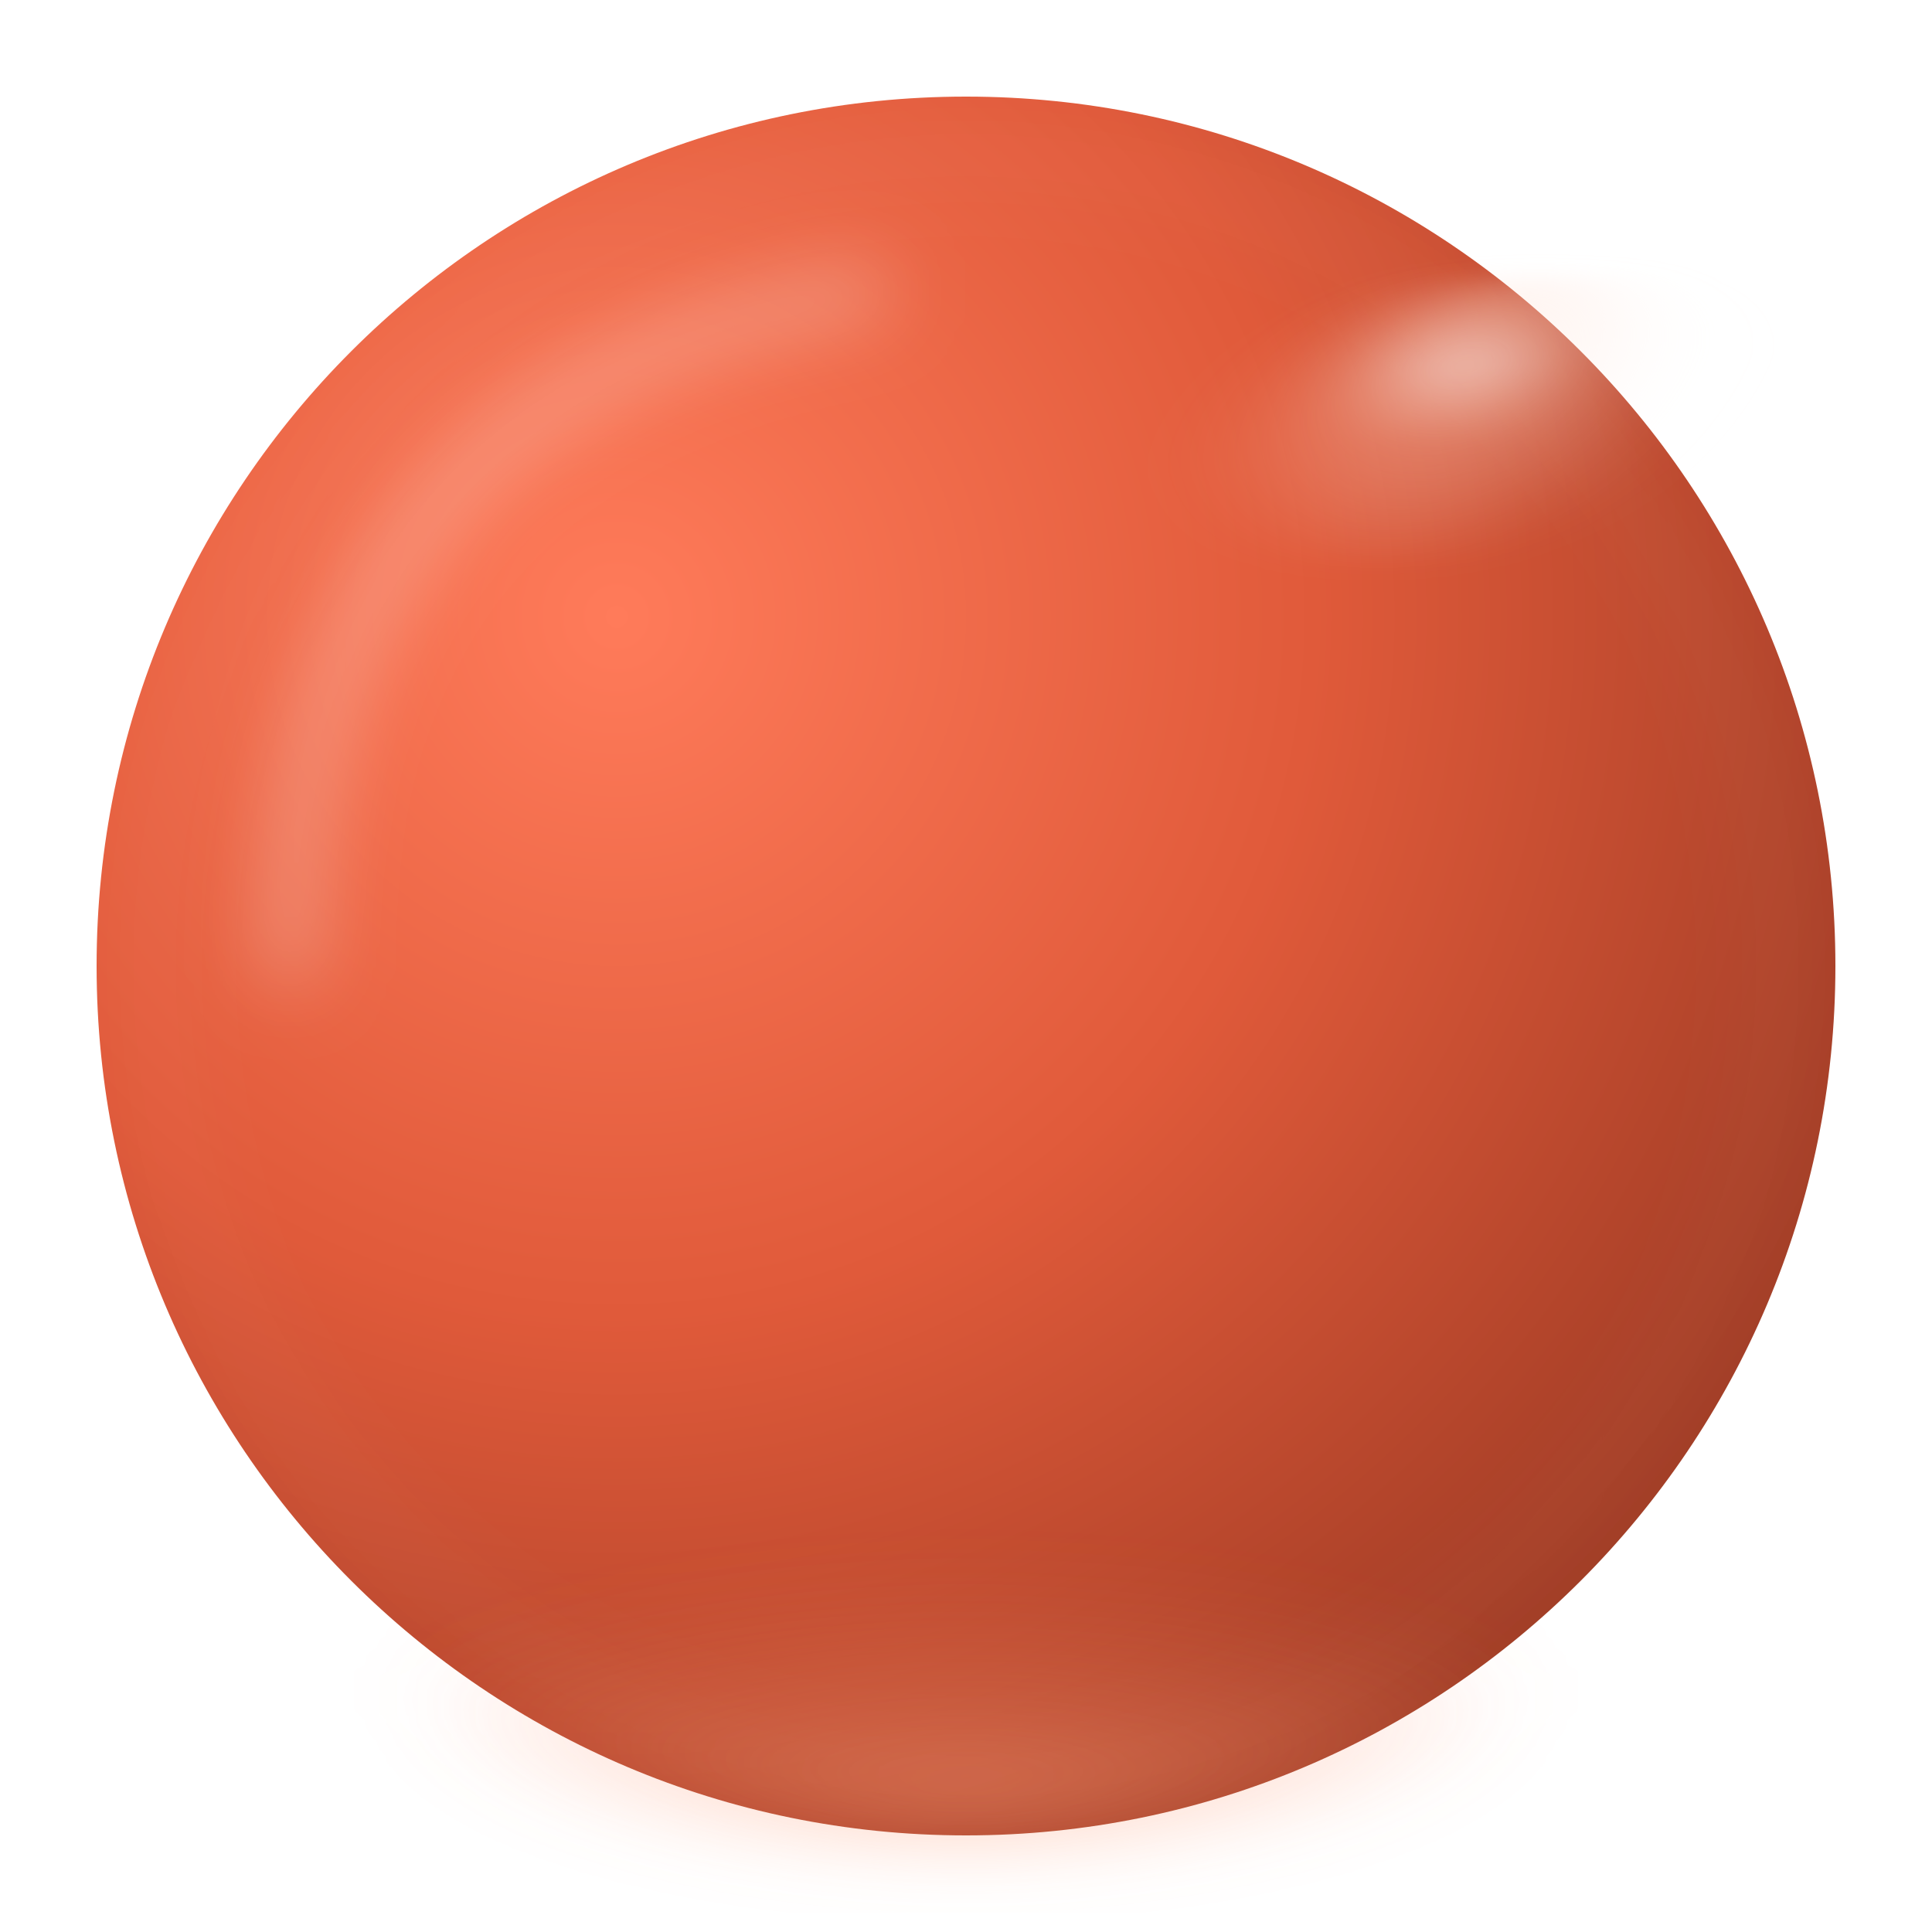
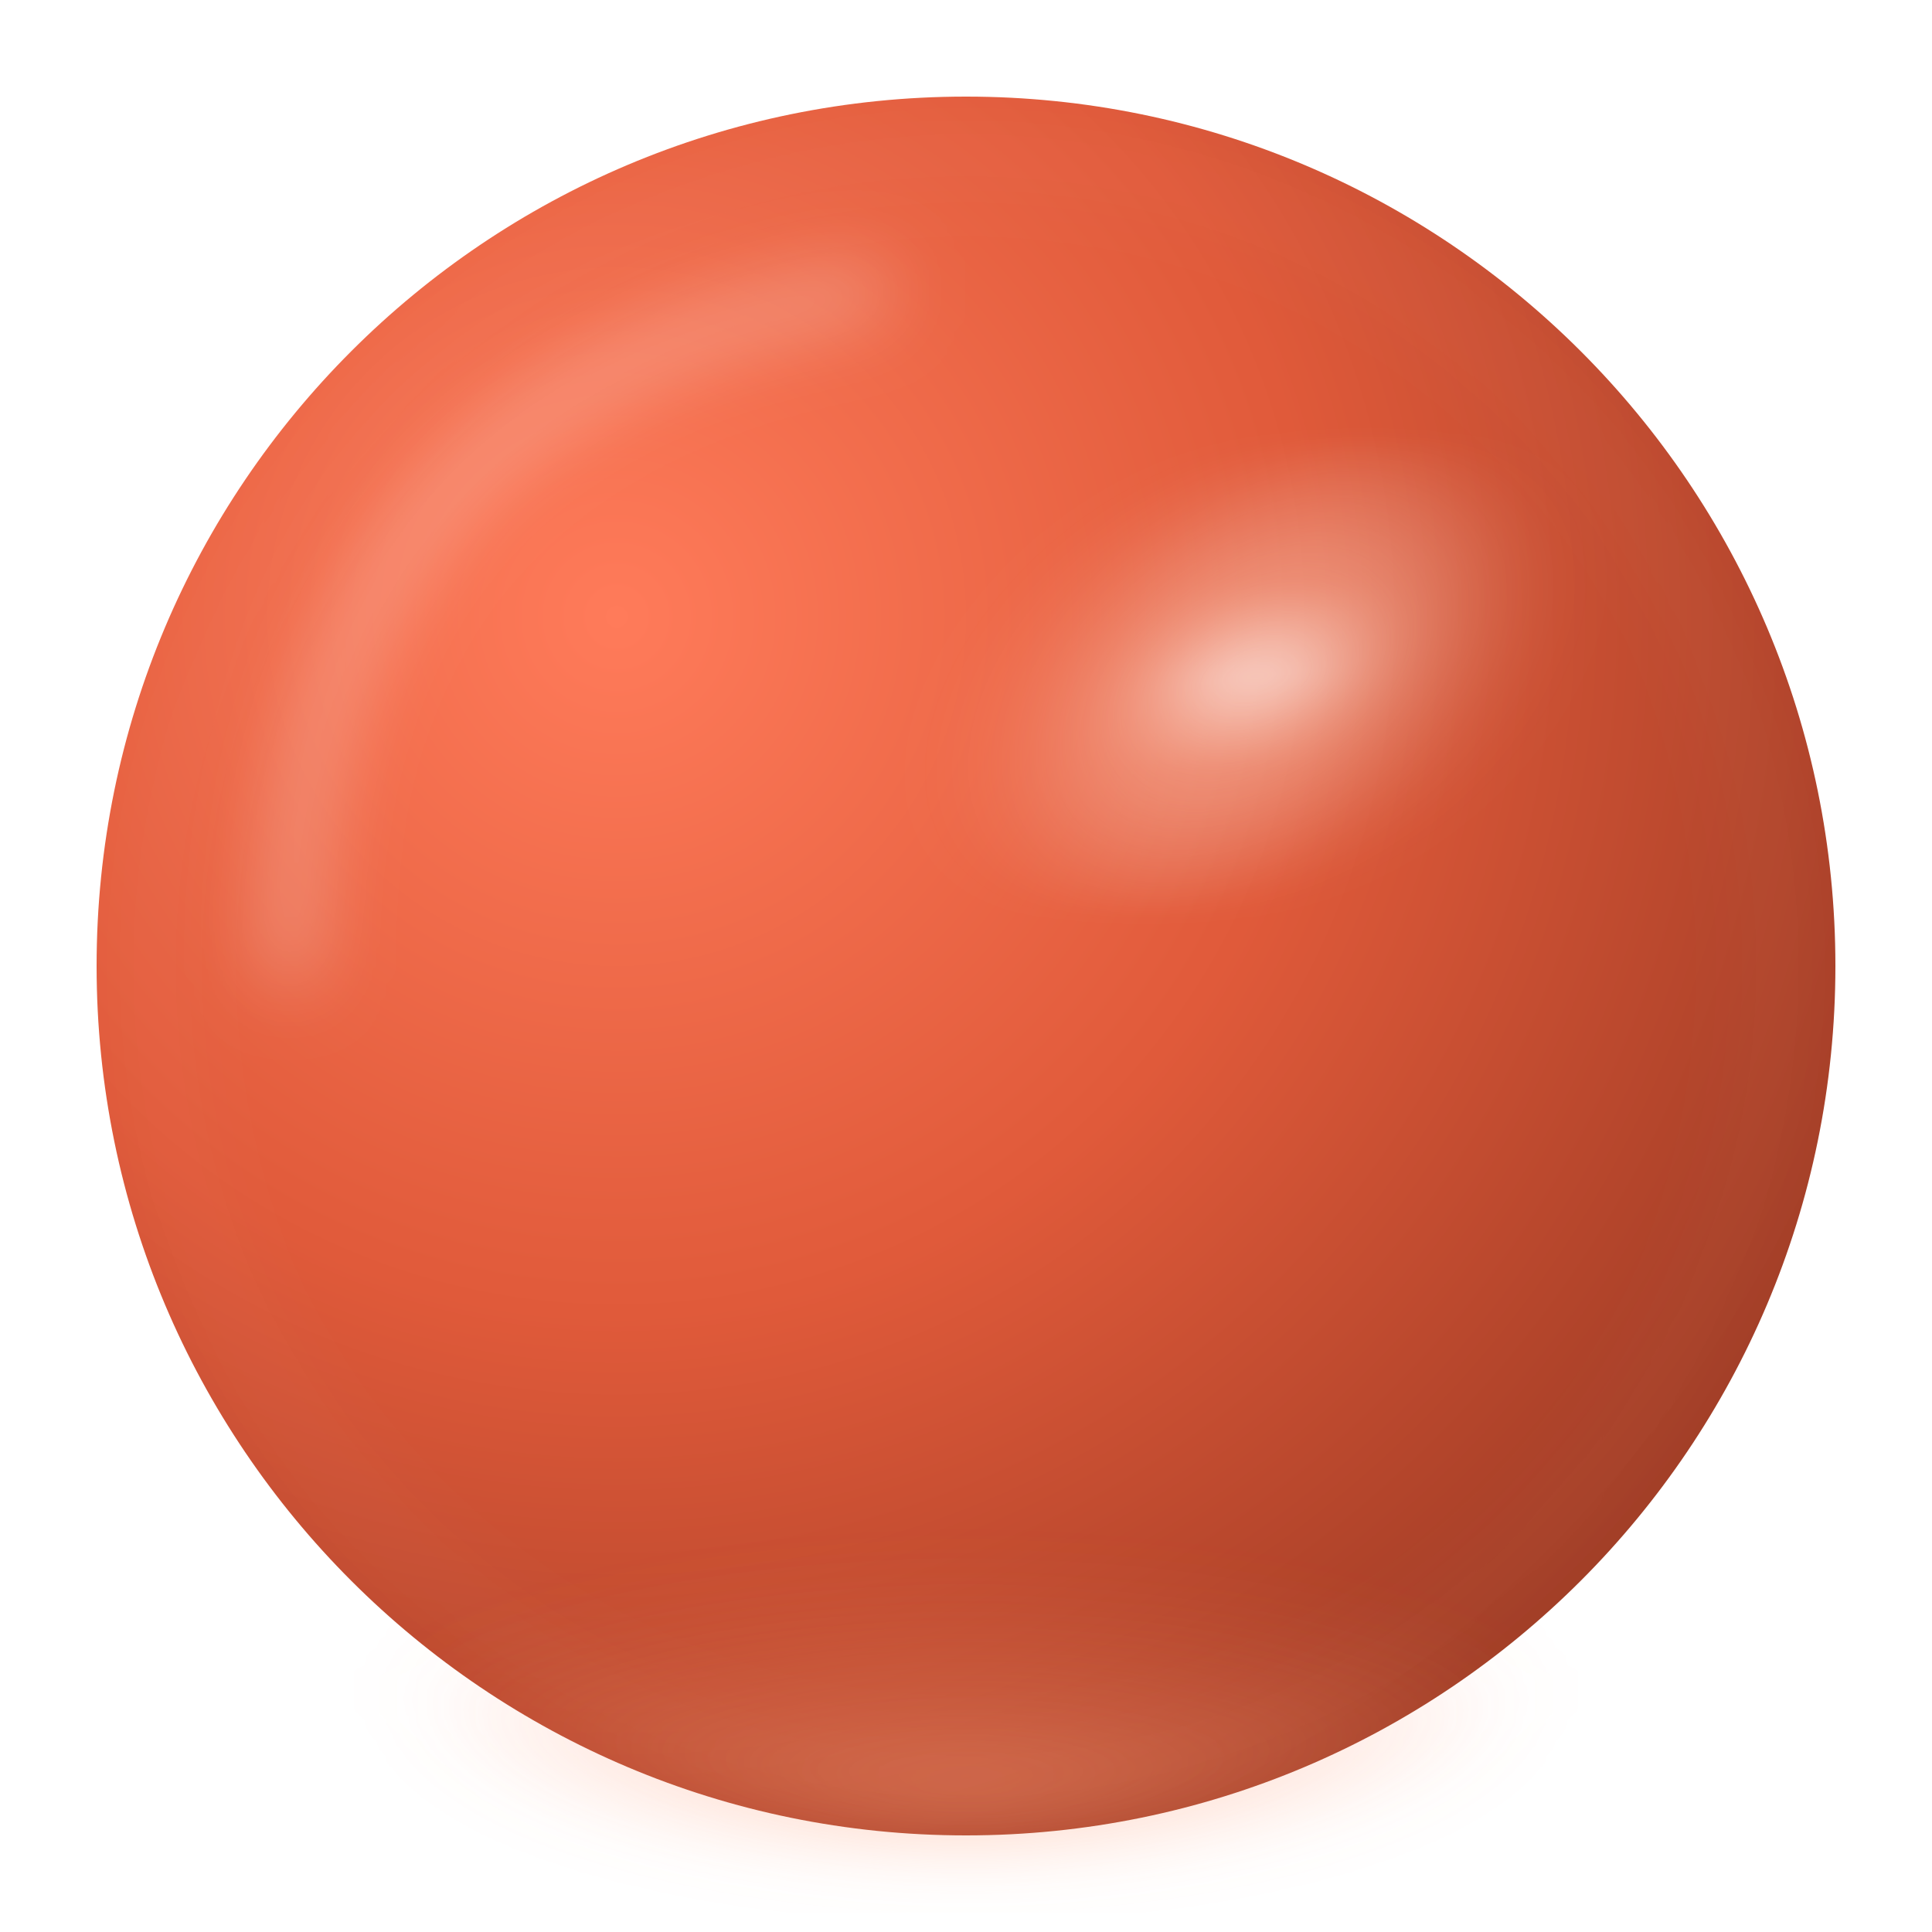
<svg xmlns="http://www.w3.org/2000/svg" viewBox="0 0 100 100">
  <defs>
    <radialGradient id="baseGrad" cx="30%" cy="30%" r="80%" fx="30%" fy="30%">
      <stop offset="0%" style="stop-color:#FF7B5A;stop-opacity:1" />
      <stop offset="50%" style="stop-color:#E05A3A;stop-opacity:1" />
      <stop offset="100%" style="stop-color:#9E3B24;stop-opacity:1" />
    </radialGradient>
-     <radialGradient id="highlight" cx="65%" cy="25%" r="50%" fx="65%" fy="25%">
-       <stop offset="0%" style="stop-color:#FFFFFF;stop-opacity:0.8" />
-       <stop offset="40%" style="stop-color:#FFDDCF;stop-opacity:0.3" />
+     <radialGradient id="highlight" cx="50%" cy="50%" r="50%" fx="50%" fy="50%">
+       <stop offset="0%" style="stop-color:#FFFFFF;stop-opacity:0.9" />
+       <stop offset="40%" style="stop-color:#FFDDCF;stop-opacity:0.4" />
      <stop offset="100%" style="stop-color:#FFFFFF;stop-opacity:0" />
    </radialGradient>
    <radialGradient id="bottomGlow" cx="50%" cy="90%" r="60%" fx="50%" fy="100%">
      <stop offset="0%" style="stop-color:#FFA07A;stop-opacity:0.5" />
      <stop offset="100%" style="stop-color:#FF8C69;stop-opacity:0" />
    </radialGradient>
    <filter id="softGlow" x="-20%" y="-20%" width="140%" height="140%">
      <feGaussianBlur in="SourceGraphic" stdDeviation="2" />
    </filter>
  </defs>
  <circle cx="50" cy="50" r="45" fill="url(#baseGrad)" />
  <circle cx="50" cy="50" r="42" fill="none" stroke="rgba(255,255,255,0.1)" stroke-width="1" filter="url(#softGlow)" />
  <ellipse cx="50" cy="85" rx="30" ry="10" fill="url(#bottomGlow)" filter="url(#softGlow)" />
-   <ellipse cx="75" cy="25" rx="14" ry="9" fill="url(#highlight)" transform="rotate(-35 75 25)" filter="url(#softGlow)" />
+   <ellipse cx="65" cy="35" rx="16" ry="10" fill="url(#highlight)" transform="rotate(-40 65 35)" filter="url(#softGlow)" />
  <path d="M15,50 Q15,20 45,15" fill="none" stroke="rgba(255,255,255,0.4)" stroke-width="2" stroke-linecap="round" filter="url(#softGlow)" />
</svg>
